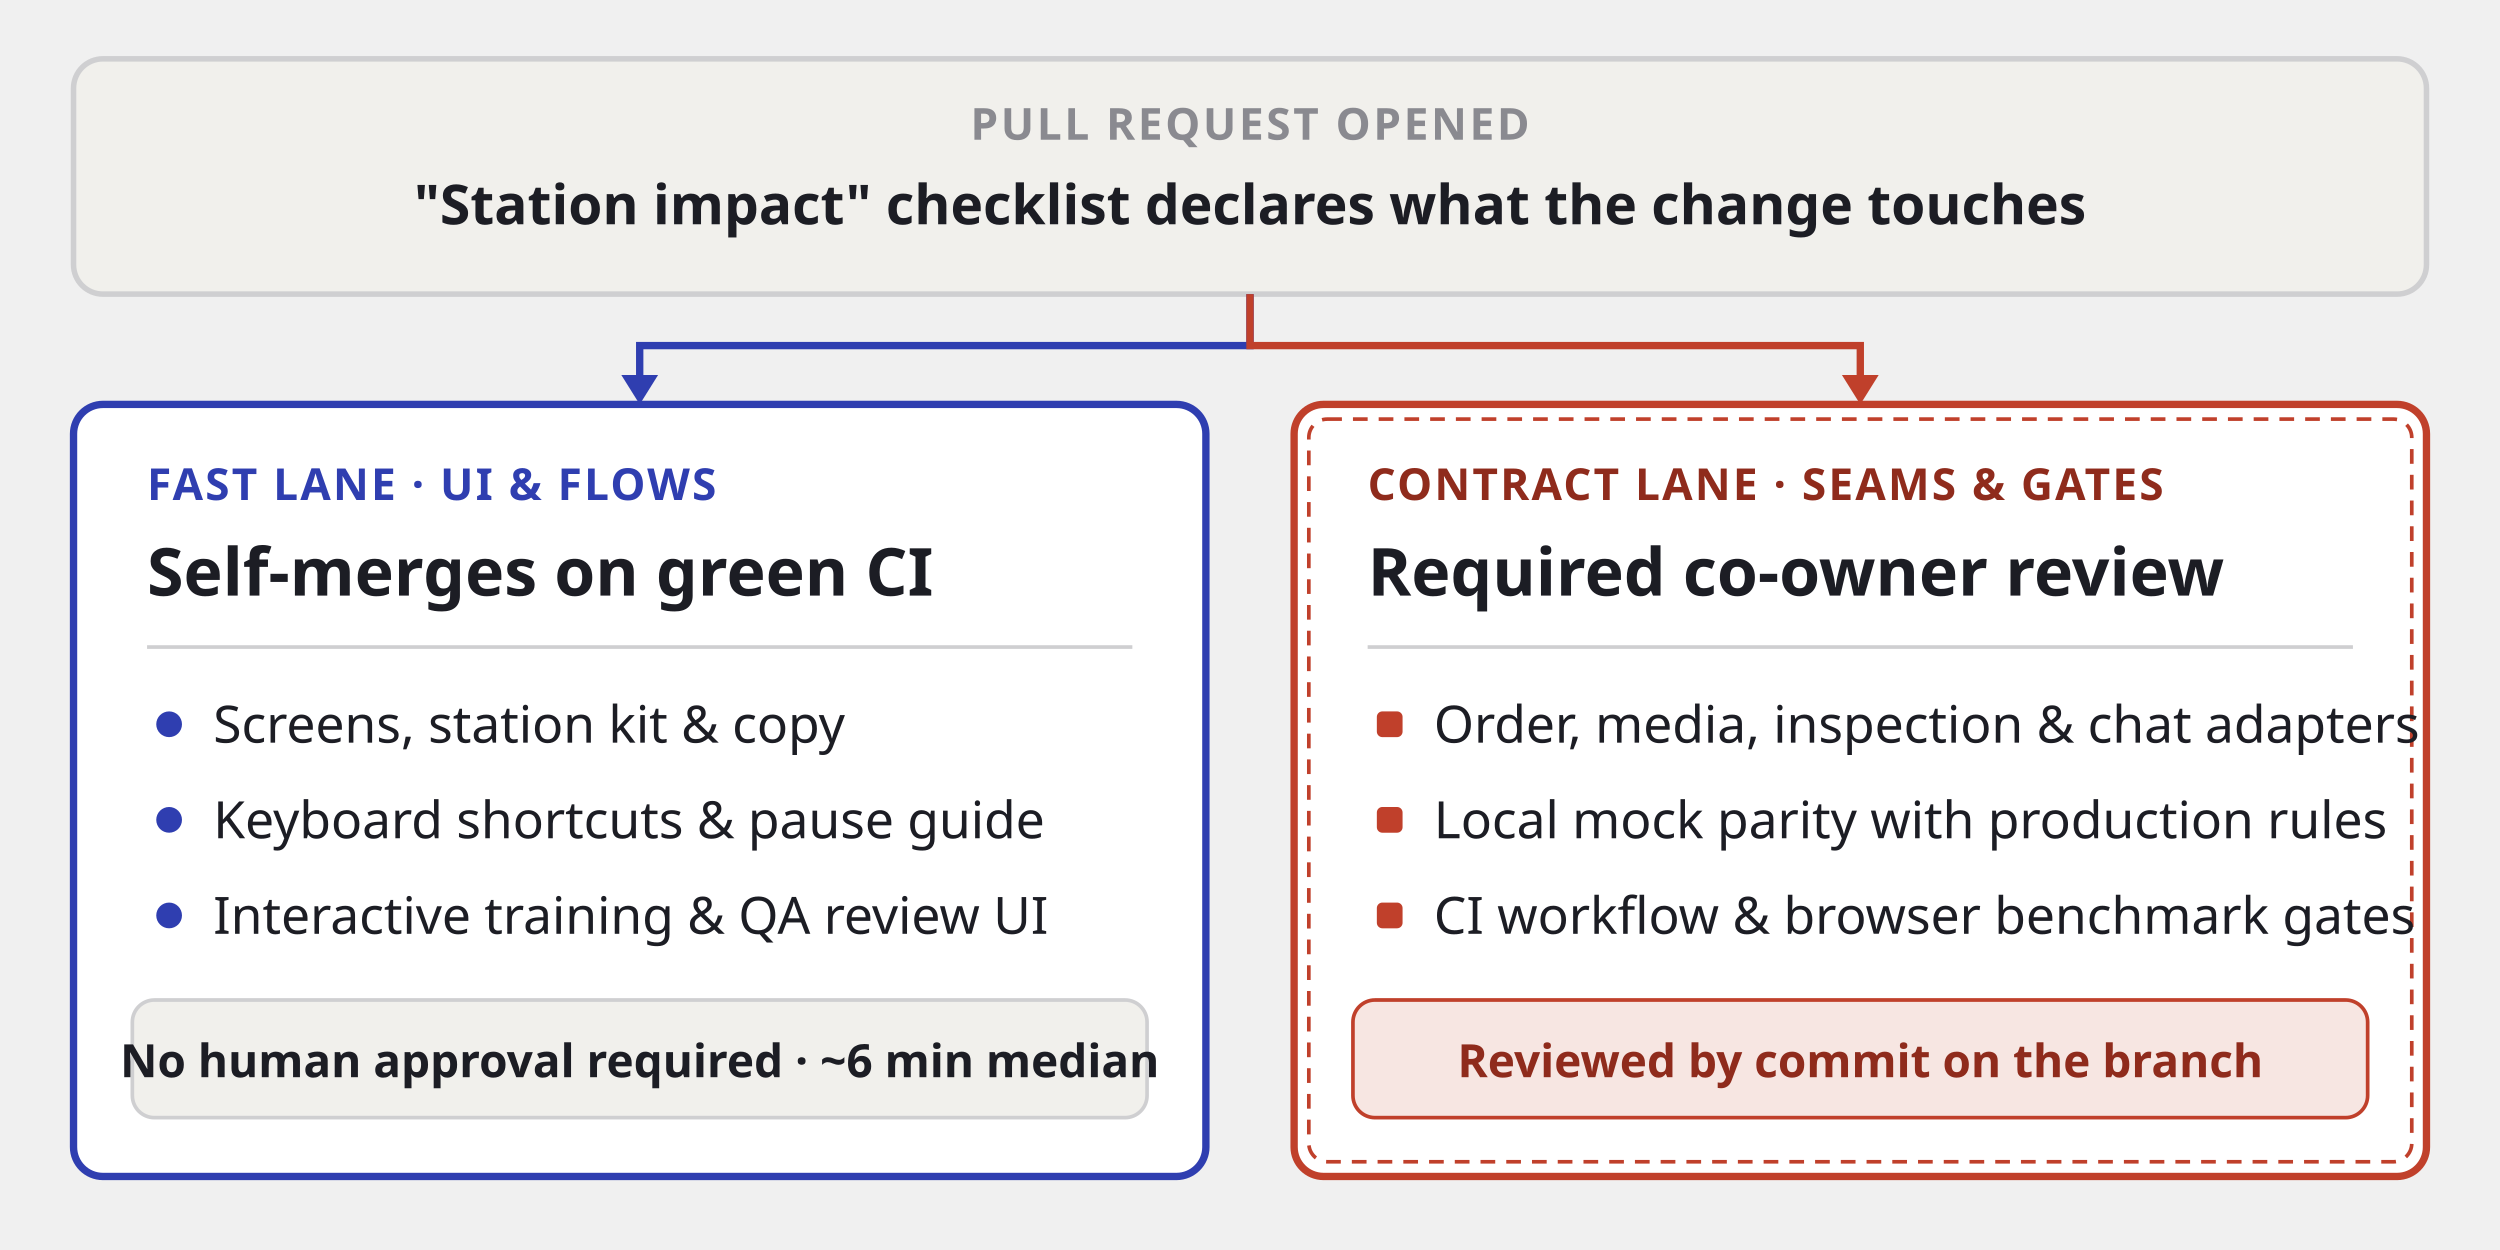
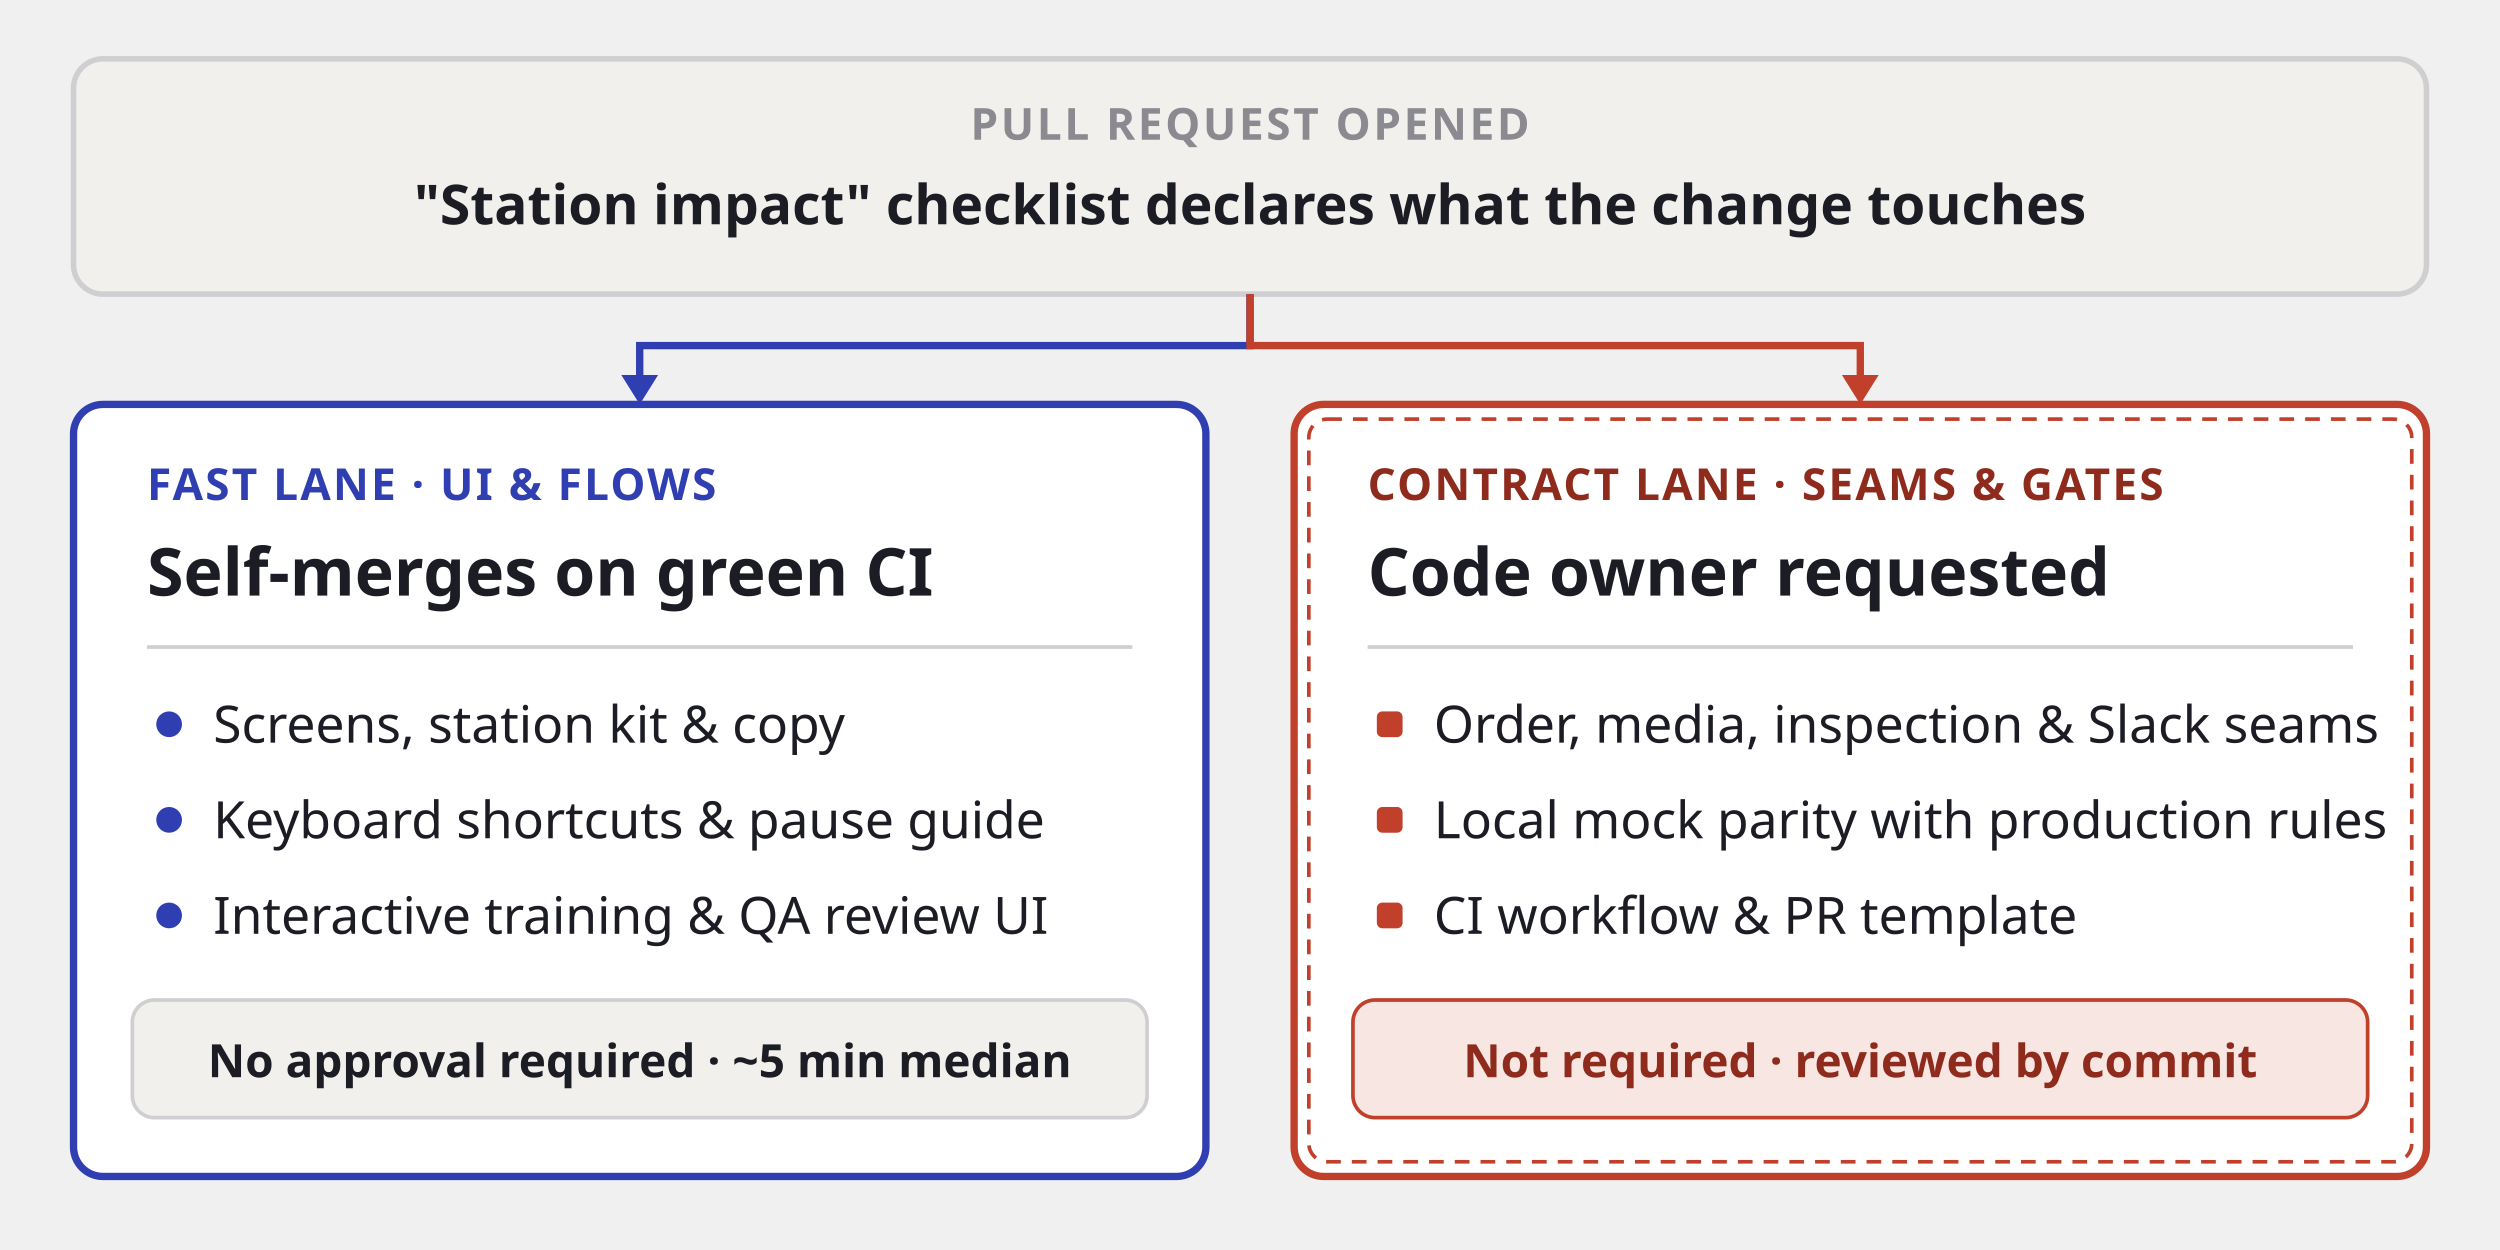
<svg xmlns="http://www.w3.org/2000/svg" width="680" height="340" viewBox="0 0 680 340">
  <g font-family="Inter Variable, system-ui, sans-serif" fill="#1c1d24">
    <rect x="20" y="16" width="640" height="64" rx="8" fill="#f1f0ec" stroke="#cfcfd1" stroke-width="1.5" />
    <text x="340" y="38" font-size="12" font-weight="700" letter-spacing="0.06em" text-anchor="middle" fill="#8a8a90">PULL REQUEST OPENED</text>
    <text x="340" y="61" font-size="15" font-weight="600" text-anchor="middle" fill="#1c1d24">"Station impact" checklist declares what the change touches</text>
    <path d="M 340 80 L 340 94 L 174 94 L 174 106" fill="none" stroke="#2f3eb0" stroke-width="2" />
    <polygon points="174,110 169,102 179,102" fill="#2f3eb0" />
    <path d="M 340 80 L 340 94 L 506 94 L 506 106" fill="none" stroke="#c0402b" stroke-width="2" />
    <polygon points="506,110 501,102 511,102" fill="#c0402b" />
    <rect x="20" y="110" width="308" height="210" rx="8" fill="#ffffff" stroke="#2f3eb0" stroke-width="2" />
    <text x="40" y="136" font-size="12" font-weight="700" letter-spacing="0.05em" fill="#2f3eb0">FAST LANE · UI &amp; FLOWS</text>
    <text x="40" y="162" font-size="18" font-weight="600" fill="#1c1d24">Self-merges on green CI</text>
    <line x1="40" y1="176" x2="308" y2="176" stroke="#cfcfd1" stroke-width="1" />
    <circle cx="46" cy="197" r="3.5" fill="#2f3eb0" />
    <text x="58" y="202" font-size="14" fill="#1c1d24">Screens, station kit &amp; copy</text>
    <circle cx="46" cy="223" r="3.5" fill="#2f3eb0" />
    <text x="58" y="228" font-size="14" fill="#1c1d24">Keyboard shortcuts &amp; pause guide</text>
    <circle cx="46" cy="249" r="3.5" fill="#2f3eb0" />
    <text x="58" y="254" font-size="14" fill="#1c1d24">Interactive training &amp; QA review UI</text>
    <rect x="36" y="272" width="276" height="32" rx="6" fill="#f1f0ec" stroke="#cfcfd1" stroke-width="1" />
-     <text x="174" y="293" font-size="12.5" font-weight="600" text-anchor="middle" fill="#1c1d24">No human approval required · ~6 min median</text>
+     <text x="174" y="293" font-size="12.5" font-weight="600" text-anchor="middle" fill="#1c1d24">No approval required · ~5 min median</text>
    <rect x="352" y="110" width="308" height="210" rx="8" fill="#ffffff" stroke="#c0402b" stroke-width="2" />
    <rect x="356" y="114" width="300" height="202" rx="5" fill="none" stroke="#c0402b" stroke-width="1" stroke-dasharray="4 3" />
    <text x="372" y="136" font-size="12" font-weight="700" letter-spacing="0.05em" fill="#8f2b1c">CONTRACT LANE · SEAMS &amp; GATES</text>
-     <text x="372" y="162" font-size="18" font-weight="600" fill="#1c1d24">Required co-owner review</text>
+     <text x="372" y="162" font-size="18" font-weight="600" fill="#1c1d24">Code owner requested</text>
    <line x1="372" y1="176" x2="640" y2="176" stroke="#cfcfd1" stroke-width="1" />
    <rect x="374.5" y="193.5" width="7" height="7" rx="1.5" fill="#c0402b" />
-     <text x="390" y="202" font-size="14" fill="#1c1d24">Order, media, inspection &amp; chat adapters</text>
+     <text x="390" y="202" font-size="14" fill="#1c1d24">Order, media, inspection &amp; Slack seams</text>
    <rect x="374.5" y="219.5" width="7" height="7" rx="1.5" fill="#c0402b" />
    <text x="390" y="228" font-size="14" fill="#1c1d24">Local mock parity with production rules</text>
    <rect x="374.5" y="245.5" width="7" height="7" rx="1.5" fill="#c0402b" />
-     <text x="390" y="254" font-size="14" fill="#1c1d24">CI workflow &amp; browser benchmark gates</text>
+     <text x="390" y="254" font-size="14" fill="#1c1d24">CI workflow &amp; PR template</text>
    <rect x="368" y="272" width="276" height="32" rx="6" fill="#f7e6e2" stroke="#c0402b" stroke-width="1" />
-     <text x="506" y="293" font-size="12.5" font-weight="600" text-anchor="middle" fill="#8f2b1c">Reviewed by commit on the branch</text>
+     <text x="506" y="293" font-size="12.5" font-weight="600" text-anchor="middle" fill="#8f2b1c">Not required · reviewed by commit</text>
  </g>
</svg>
